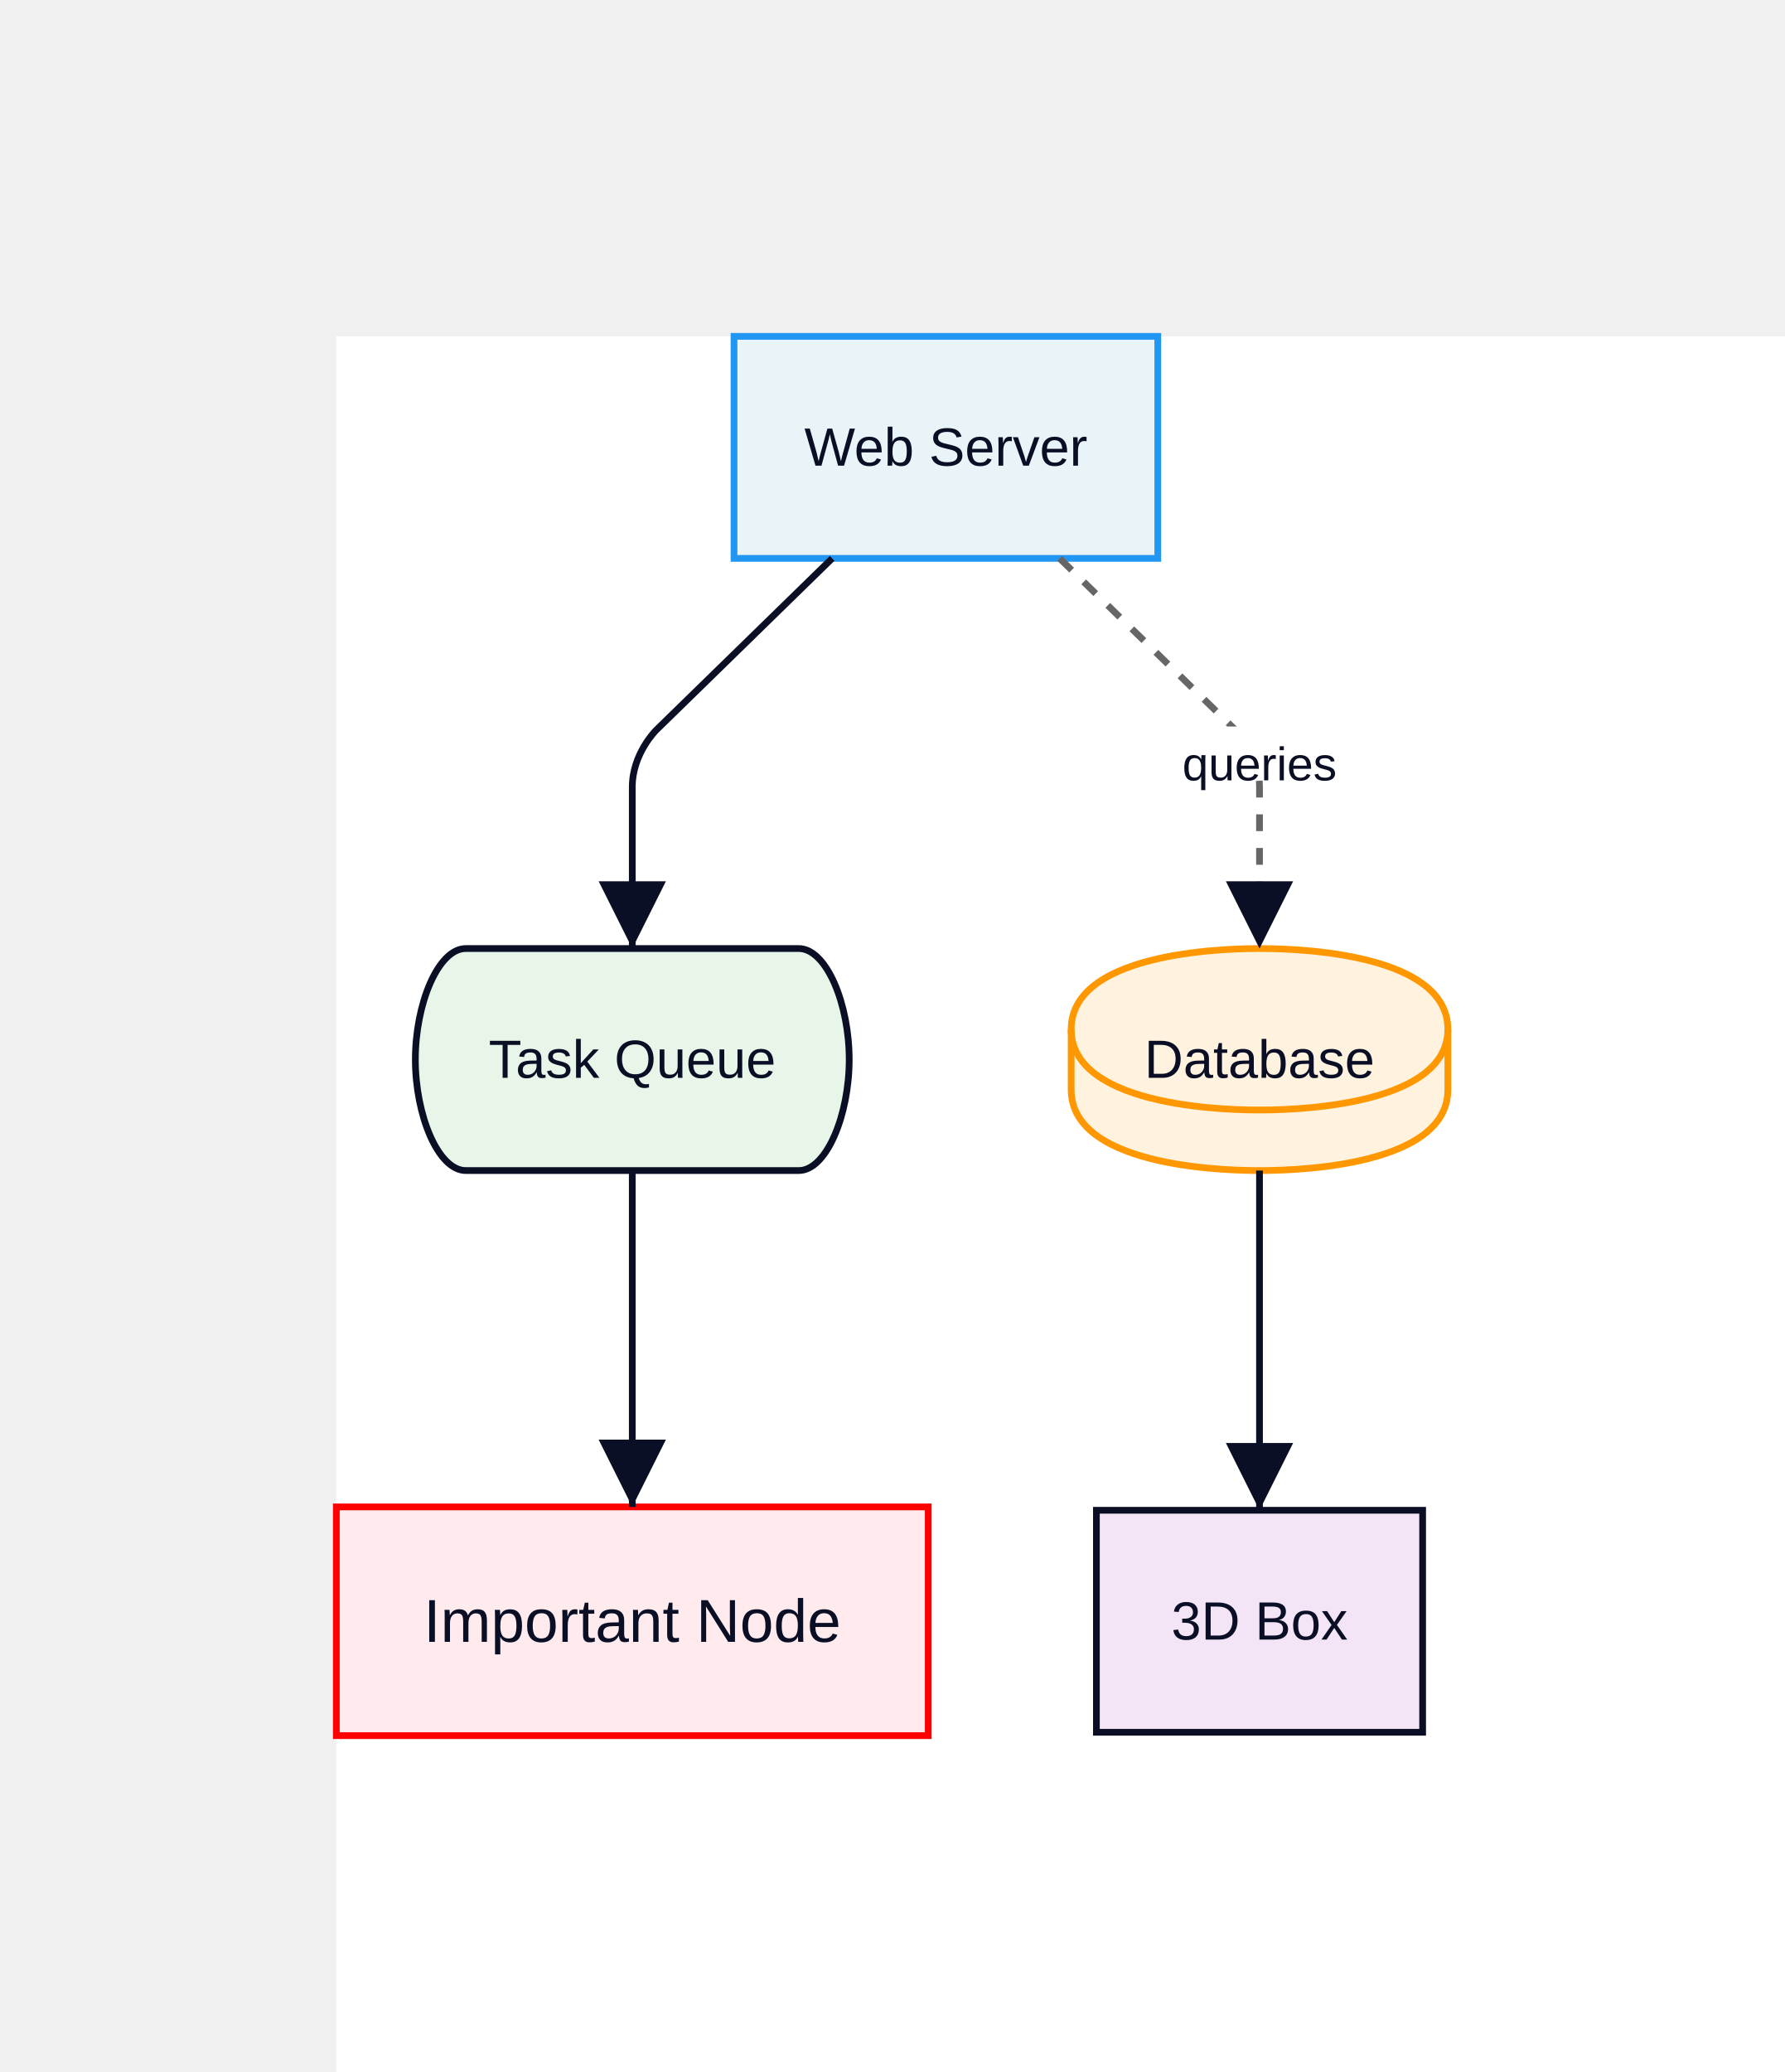
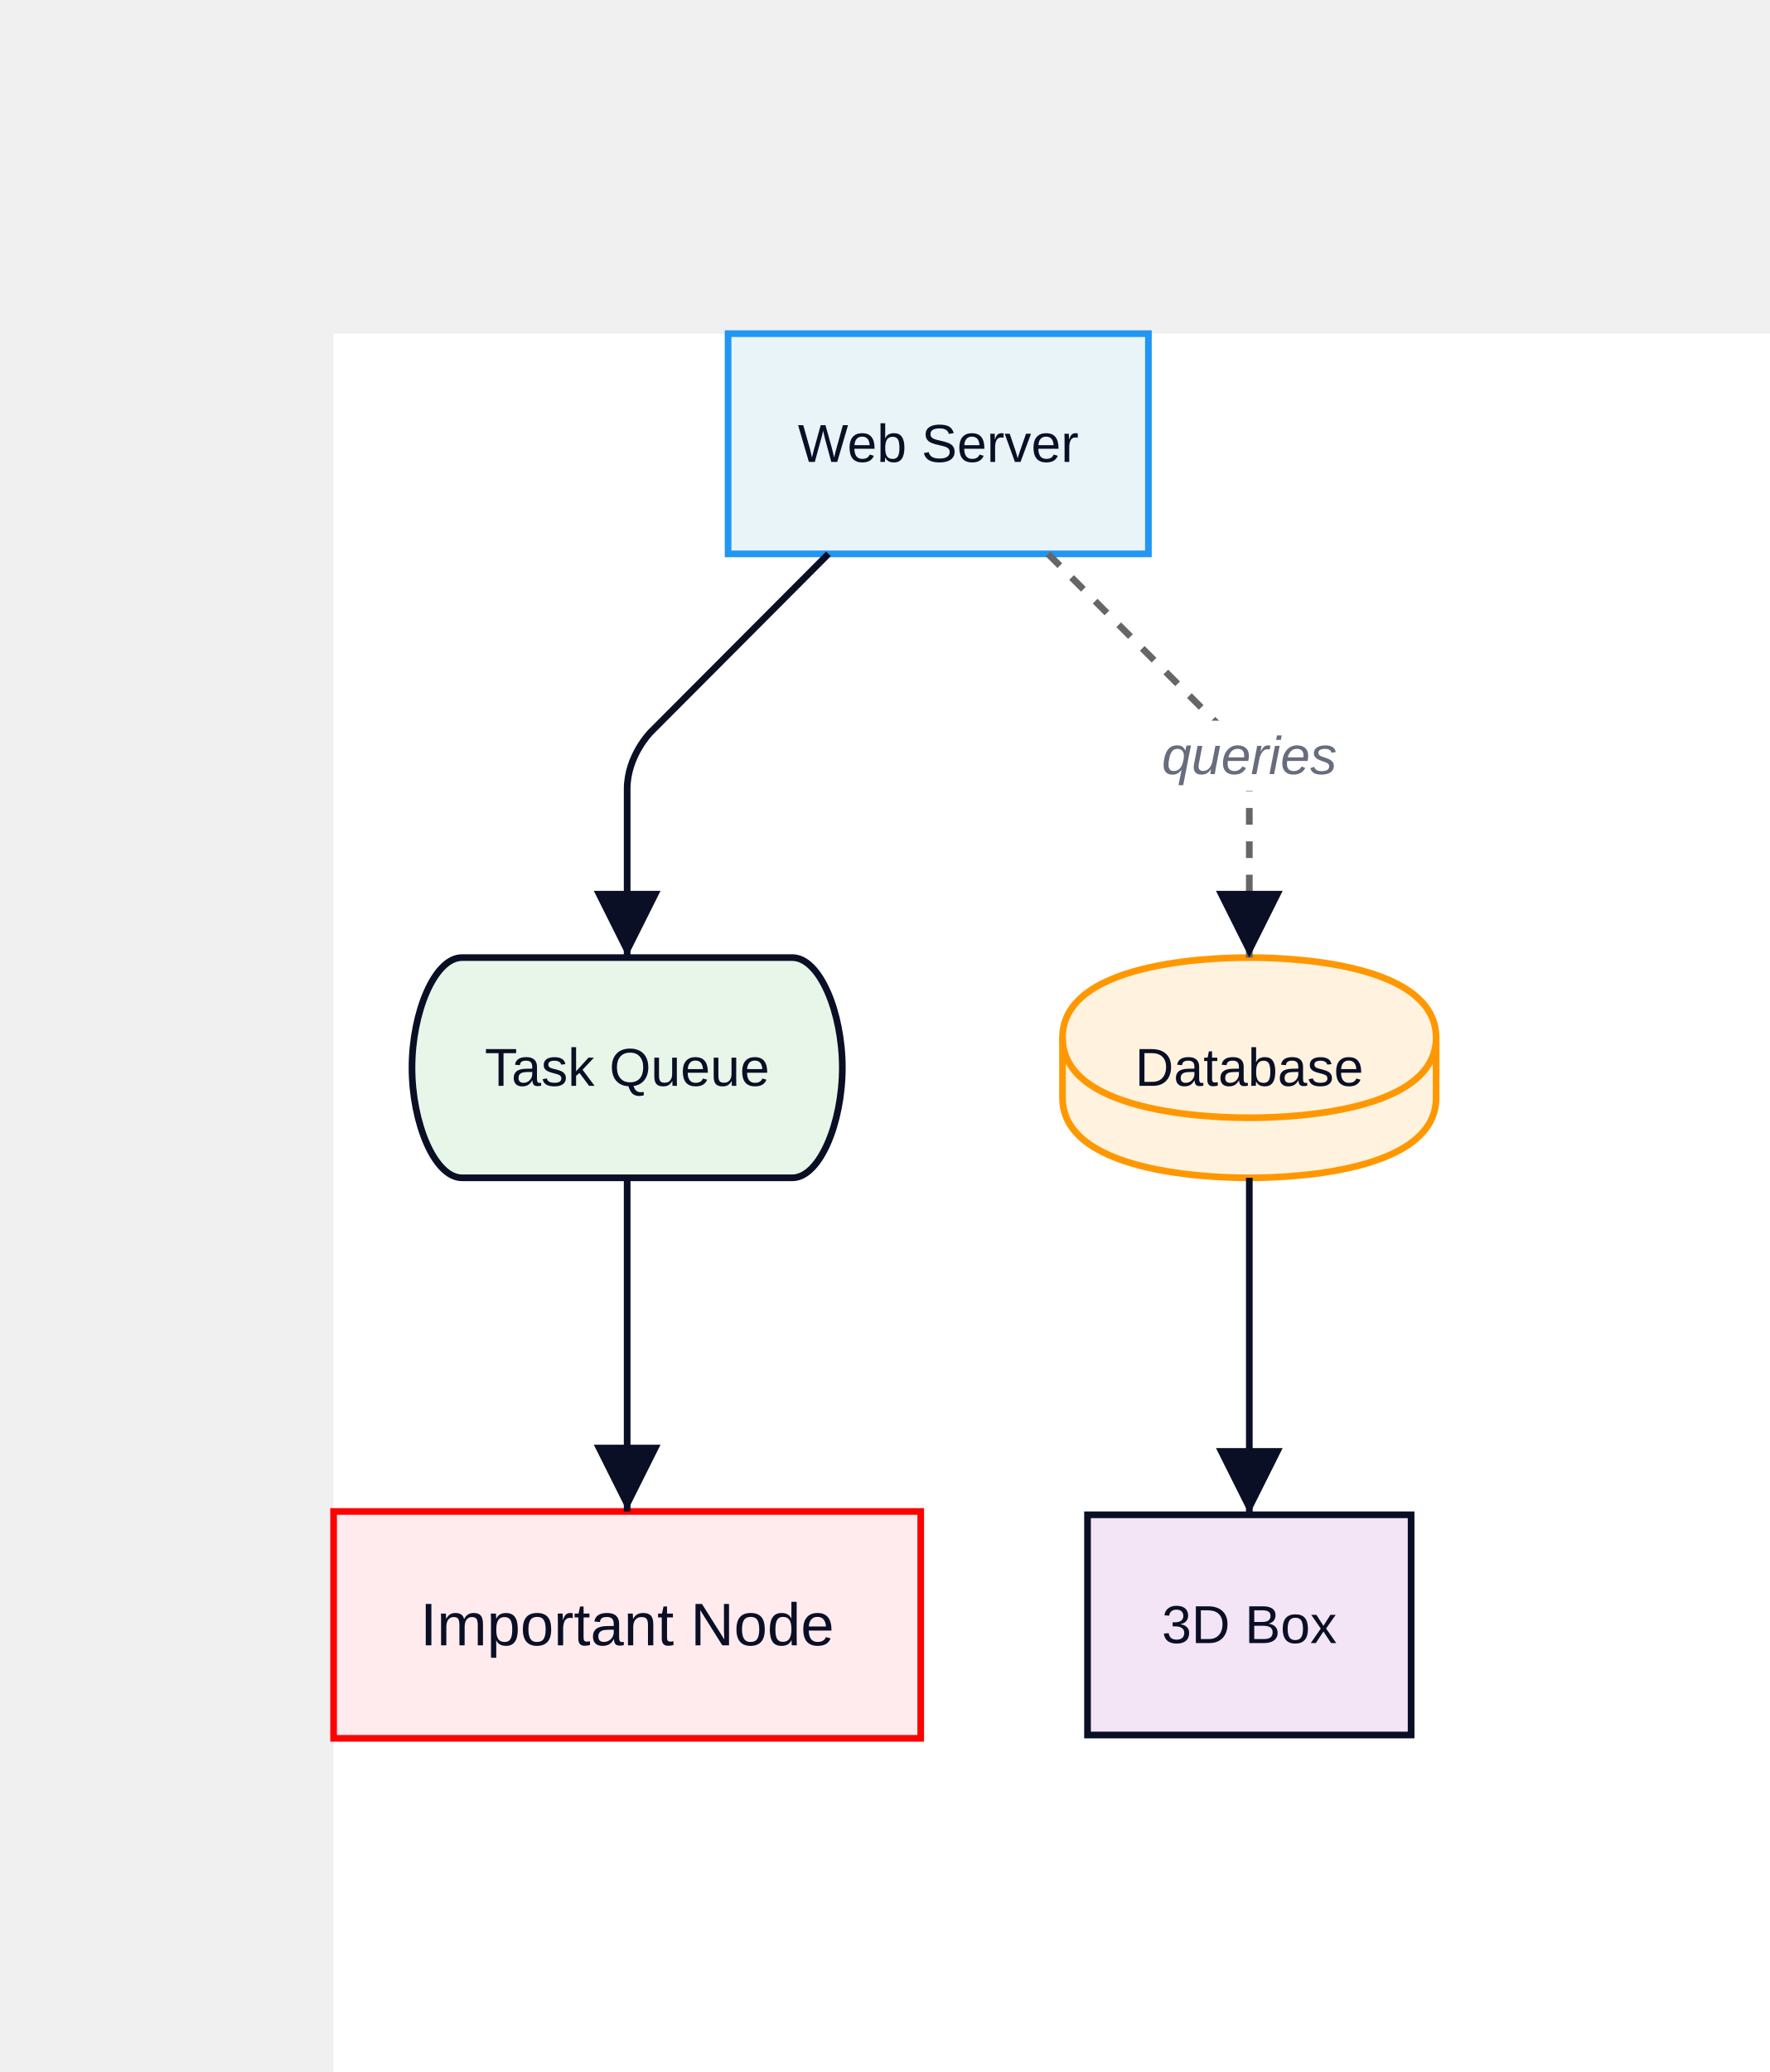
- <svg xmlns="http://www.w3.org/2000/svg" width="530.5" height="616" viewBox="-100 -100 530.5 616" data-d2-version="0.1.0">
+ <svg xmlns="http://www.w3.org/2000/svg" width="530.5" height="621" viewBox="-100 -100 530.5 621" data-d2-version="0.1.0">
  <defs>
    <marker id="arrow-triangle" markerWidth="10" markerHeight="10" refX="10" refY="5" orient="auto" markerUnits="strokeWidth">
      <path d="M0,0 L10,5 L0,10 Z" fill="#0A0F25" />
    </marker>
    <marker id="arrow-triangle-reverse" markerWidth="10" markerHeight="10" refX="0" refY="5" orient="auto" markerUnits="strokeWidth">
      <path d="M10,0 L0,5 L10,10 Z" fill="#0A0F25" />
    </marker>
    <marker id="arrow-diamond" markerWidth="10" markerHeight="10" refX="10" refY="5" orient="auto" markerUnits="strokeWidth">
      <path d="M0,5 L5,0 L10,5 L5,10 Z" fill="#0A0F25" />
    </marker>
    <marker id="arrow-diamond-reverse" markerWidth="10" markerHeight="10" refX="0" refY="5" orient="auto" markerUnits="strokeWidth">
      <path d="M0,5 L5,0 L10,5 L5,10 Z" fill="#0A0F25" />
    </marker>
    <marker id="arrow-circle" markerWidth="10" markerHeight="10" refX="6" refY="5" orient="auto" markerUnits="strokeWidth">
      <circle cx="5" cy="5" r="4" fill="#0A0F25" />
    </marker>
    <marker id="arrow-circle-reverse" markerWidth="10" markerHeight="10" refX="4" refY="5" orient="auto" markerUnits="strokeWidth">
      <circle cx="5" cy="5" r="4" fill="#0A0F25" />
    </marker>
    <marker id="arrow-cf-one" markerWidth="10" markerHeight="10" refX="10" refY="5" orient="auto" markerUnits="strokeWidth">
      <line x1="10" y1="0" x2="10" y2="10" stroke="#0A0F25" stroke-width="2" />
    </marker>
    <marker id="arrow-cf-one-reverse" markerWidth="10" markerHeight="10" refX="0" refY="5" orient="auto" markerUnits="strokeWidth">
      <line x1="0" y1="0" x2="0" y2="10" stroke="#0A0F25" stroke-width="2" />
    </marker>
    <marker id="arrow-cf-many" markerWidth="10" markerHeight="10" refX="10" refY="5" orient="auto" markerUnits="strokeWidth">
      <path d="M0,5 L10,0 M0,5 L10,5 M0,5 L10,10" stroke="#0A0F25" stroke-width="2" fill="none" />
    </marker>
    <marker id="arrow-cf-many-reverse" markerWidth="10" markerHeight="10" refX="0" refY="5" orient="auto" markerUnits="strokeWidth">
      <path d="M10,5 L0,0 M10,5 L0,5 M10,5 L0,10" stroke="#0A0F25" stroke-width="2" fill="none" />
    </marker>
    <marker id="arrow-cf-one-required" markerWidth="10" markerHeight="10" refX="10" refY="5" orient="auto" markerUnits="strokeWidth">
      <line x1="10" y1="0" x2="10" y2="10" stroke="#0A0F25" stroke-width="2" />
      <line x1="7" y1="0" x2="7" y2="10" stroke="#0A0F25" stroke-width="2" />
    </marker>
    <marker id="arrow-cf-one-required-reverse" markerWidth="10" markerHeight="10" refX="0" refY="5" orient="auto" markerUnits="strokeWidth">
      <line x1="0" y1="0" x2="0" y2="10" stroke="#0A0F25" stroke-width="2" />
      <line x1="3" y1="0" x2="3" y2="10" stroke="#0A0F25" stroke-width="2" />
    </marker>
    <marker id="arrow-cf-many-required" markerWidth="10" markerHeight="10" refX="10" refY="5" orient="auto" markerUnits="strokeWidth">
      <path d="M0,5 L10,0 M0,5 L10,5 M0,5 L10,10" stroke="#0A0F25" stroke-width="2" fill="none" />
      <line x1="3" y1="0" x2="3" y2="10" stroke="#0A0F25" stroke-width="2" />
    </marker>
    <marker id="arrow-cf-many-required-reverse" markerWidth="10" markerHeight="10" refX="0" refY="5" orient="auto" markerUnits="strokeWidth">
      <path d="M10,5 L0,0 M10,5 L0,5 M10,5 L0,10" stroke="#0A0F25" stroke-width="2" fill="none" />
      <line x1="7" y1="0" x2="7" y2="10" stroke="#0A0F25" stroke-width="2" />
    </marker>
    <marker id="arrow-cf-one-optional" markerWidth="10" markerHeight="10" refX="10" refY="5" orient="auto" markerUnits="strokeWidth">
      <line x1="10" y1="0" x2="10" y2="10" stroke="#0A0F25" stroke-width="2" />
      <circle cx="7" cy="5" r="2" stroke="#0A0F25" stroke-width="2" fill="white" />
    </marker>
    <marker id="arrow-cf-one-optional-reverse" markerWidth="10" markerHeight="10" refX="0" refY="5" orient="auto" markerUnits="strokeWidth">
      <line x1="0" y1="0" x2="0" y2="10" stroke="#0A0F25" stroke-width="2" />
      <circle cx="3" cy="5" r="2" stroke="#0A0F25" stroke-width="2" fill="white" />
    </marker>
    <marker id="arrow-cf-many-optional" markerWidth="10" markerHeight="10" refX="10" refY="5" orient="auto" markerUnits="strokeWidth">
      <path d="M0,5 L10,0 M0,5 L10,5 M0,5 L10,10" stroke="#0A0F25" stroke-width="2" fill="none" />
      <circle cx="3" cy="5" r="2" stroke="#0A0F25" stroke-width="2" fill="white" />
    </marker>
    <marker id="arrow-cf-many-optional-reverse" markerWidth="10" markerHeight="10" refX="0" refY="5" orient="auto" markerUnits="strokeWidth">
      <path d="M10,5 L0,0 M10,5 L0,5 M10,5 L0,10" stroke="#0A0F25" stroke-width="2" fill="none" />
      <circle cx="7" cy="5" r="2" stroke="#0A0F25" stroke-width="2" fill="white" />
    </marker>
    <marker id="arrow-line" markerWidth="10" markerHeight="10" refX="10" refY="5" orient="auto" markerUnits="strokeWidth">
      <line x1="10" y1="0" x2="10" y2="10" stroke="#0A0F25" stroke-width="2" />
    </marker>
    <marker id="arrow-line-reverse" markerWidth="10" markerHeight="10" refX="0" refY="5" orient="auto" markerUnits="strokeWidth">
      <line x1="0" y1="0" x2="0" y2="10" stroke="#0A0F25" stroke-width="2" />
    </marker>
    <marker id="arrow-open" markerWidth="10" markerHeight="10" refX="10" refY="5" orient="auto" markerUnits="strokeWidth">
      <path d="M0,0 L10,5 L0,10" stroke="#0A0F25" stroke-width="2" fill="none" />
    </marker>
    <marker id="arrow-open-reverse" markerWidth="10" markerHeight="10" refX="0" refY="5" orient="auto" markerUnits="strokeWidth">
      <path d="M10,0 L0,5 L10,10" stroke="#0A0F25" stroke-width="2" fill="none" />
    </marker>
    <marker id="arrow" markerWidth="10" markerHeight="10" refX="10" refY="5" orient="auto" markerUnits="strokeWidth">
      <path d="M0,0 L10,5 L0,10 Z" fill="#0A0F25" />
    </marker>
    <marker id="arrow-reverse" markerWidth="10" markerHeight="10" refX="0" refY="5" orient="auto" markerUnits="strokeWidth">
      <path d="M10,0 L0,5 L10,10 Z" fill="#0A0F25" />
    </marker>
  </defs>
  <rect width="100%" height="100%" fill="#FFFFFF" />
  <g id="base-layer">
    <rect x="118.25" y="0" width="126" height="66" fill="#e8f4f8" stroke="#2196F3" stroke-width="2" rx="0" ry="0" />
-     <path d="M 218.5 206 C 218.5 182 268.9 182 274.5 182 C 280.1 182 330.5 182 330.5 206 L 330.5 224 C 330.5 248 280.1 248 274.5 248 C 268.9 248 218.5 248 218.5 224 L 218.5 206 Z" fill="#fff3e0" stroke="#FF9800" stroke-width="2" />
-     <ellipse cx="274.5" cy="206" rx="56" ry="24" fill="none" stroke="none" stroke-width="0" />
-     <path d="M 218.5 206 C 218.5 230 268.9 230 274.5 230 C 280.1 230 330.5 230 330.5 206" fill="none" stroke="#FF9800" stroke-width="2" />
-     <rect x="0" y="348" width="176" height="68" fill="#ffebee" stroke="red" stroke-width="2" rx="0" ry="0" />
-     <path d="M 38.5 182 L 137.5 182 C 145.75 182 152.5 198.5 152.5 215 C 152.5 231.5 145.75 248 137.5 248 L 38.5 248 C 30.25 248 23.5 231.5 23.5 215 C 23.5 198.5 30.25 182 38.5 182 Z" fill="#e8f5e9" stroke="#0A0F25" stroke-width="2" />
-     <rect x="226" y="349" width="97" height="66" fill="#f3e5f5" stroke="#0A0F25" stroke-width="2" rx="0" ry="0" />
-     <path d="M 215.066 66 C 235.977 86.406 246.432 96.609 267.343 117.016 C 267.343 117.016 274.5 124 274.5 134 C 274.5 153.2 274.5 162.8 274.5 182" fill="none" stroke="#666" stroke-width="2" marker-end="url(#arrow-triangle)" stroke-dasharray="5" />
-     <rect x="244" y="116" width="61" height="16" fill="#FFFFFF" stroke="none" stroke-width="1" rx="3" ry="3" />
-     <text x="274.5" y="132" text-anchor="middle" dominant-baseline="alphabetic" font-family="Arial, sans-serif" font-size="14" style="fill: #0A0F25">queries</text>
-     <path d="M 147.434 66 C 126.523 86.406 116.068 96.609 95.157 117.016 C 95.157 117.016 88 124 88 134 C 88 153.2 88 162.8 88 182" fill="none" stroke="#0A0F25" stroke-width="2" marker-end="url(#arrow-triangle)" />
-     <path d="M 88 248 C 88 288 88 308 88 348" fill="none" stroke="#0A0F25" stroke-width="2" marker-end="url(#arrow-triangle)" />
-     <path d="M 274.5 248 C 274.5 288.4 274.5 308.6 274.5 349" fill="none" stroke="#0A0F25" stroke-width="2" marker-end="url(#arrow-triangle)" />
+     <path d="M 218.5 211 C 218.5 187 268.9 187 274.5 187 C 280.1 187 330.5 187 330.5 211 L 330.5 229 C 330.5 253 280.1 253 274.5 253 C 268.9 253 218.5 253 218.5 229 L 218.5 211 Z" fill="#fff3e0" stroke="#FF9800" stroke-width="2" />
+     <ellipse cx="274.5" cy="211" rx="56" ry="24" fill="none" stroke="none" stroke-width="0" />
+     <path d="M 218.5 211 C 218.5 235 268.9 235 274.5 235 C 280.1 235 330.5 235 330.5 211" fill="none" stroke="#FF9800" stroke-width="2" />
+     <rect x="0" y="353" width="176" height="68" fill="#ffebee" stroke="red" stroke-width="2" rx="0" ry="0" />
+     <path d="M 38.5 187 L 137.5 187 C 145.75 187 152.5 203.5 152.5 220 C 152.5 236.5 145.75 253 137.5 253 L 38.5 253 C 30.25 253 23.5 236.5 23.5 220 C 23.5 203.5 30.25 187 38.5 187 Z" fill="#e8f5e9" stroke="#0A0F25" stroke-width="2" />
+     <rect x="226" y="354" width="97" height="66" fill="#f3e5f5" stroke="#0A0F25" stroke-width="2" rx="0" ry="0" />
+     <path d="M 214.162 66 C 235.472 87.368 246.128 98.052 267.438 119.419 C 267.438 119.419 274.5 126.5 274.5 136.5 C 274.5 156.7 274.5 166.8 274.5 187" fill="none" stroke="#666" stroke-width="2" marker-end="url(#arrow-triangle)" stroke-dasharray="5" />
+     <rect x="248" y="116" width="53" height="21" fill="#FFFFFF" stroke="none" stroke-width="1" rx="3" ry="3" />
+     <text x="274.5" y="132" text-anchor="middle" dominant-baseline="alphabetic" font-family="Arial, sans-serif" font-size="16" style="fill: #676C7E; font-style: italic">queries</text>
+     <path d="M 148.338 66 C 127.028 87.368 116.372 98.052 95.062 119.419 C 95.062 119.419 88 126.5 88 136.5 C 88 156.7 88 166.8 88 187" fill="none" stroke="#0A0F25" stroke-width="2" marker-end="url(#arrow-triangle)" />
+     <path d="M 88 253 C 88 293 88 313 88 353" fill="none" stroke="#0A0F25" stroke-width="2" marker-end="url(#arrow-triangle)" />
+     <path d="M 274.5 253 C 274.5 293.4 274.5 313.6 274.5 354" fill="none" stroke="#0A0F25" stroke-width="2" marker-end="url(#arrow-triangle)" />
    <text x="181.25" y="38.44" text-anchor="middle" dominant-baseline="alphabetic" font-family="Arial, sans-serif" font-size="16" style="fill: #0A0F25">Web Server</text>
-     <text x="274.5" y="220.44" text-anchor="middle" dominant-baseline="alphabetic" font-family="Arial, sans-serif" font-size="16" style="fill: #0A0F25">Database</text>
-     <text x="88" y="388.12" text-anchor="middle" dominant-baseline="alphabetic" font-family="Arial, sans-serif" font-size="18" style="fill: #0A0F25">Important Node</text>
-     <text x="88" y="220.44" text-anchor="middle" dominant-baseline="alphabetic" font-family="Arial, sans-serif" font-size="16" style="fill: #0A0F25">Task Queue</text>
-     <text x="274.5" y="387.44" text-anchor="middle" dominant-baseline="alphabetic" font-family="Arial, sans-serif" font-size="16" style="fill: #0A0F25">3D Box</text>
+     <text x="274.5" y="225.44" text-anchor="middle" dominant-baseline="alphabetic" font-family="Arial, sans-serif" font-size="16" style="fill: #0A0F25">Database</text>
+     <text x="88" y="393.12" text-anchor="middle" dominant-baseline="alphabetic" font-family="Arial, sans-serif" font-size="18" style="fill: #0A0F25">Important Node</text>
+     <text x="88" y="225.44" text-anchor="middle" dominant-baseline="alphabetic" font-family="Arial, sans-serif" font-size="16" style="fill: #0A0F25">Task Queue</text>
+     <text x="274.5" y="392.44" text-anchor="middle" dominant-baseline="alphabetic" font-family="Arial, sans-serif" font-size="16" style="fill: #0A0F25">3D Box</text>
  </g>
</svg>
